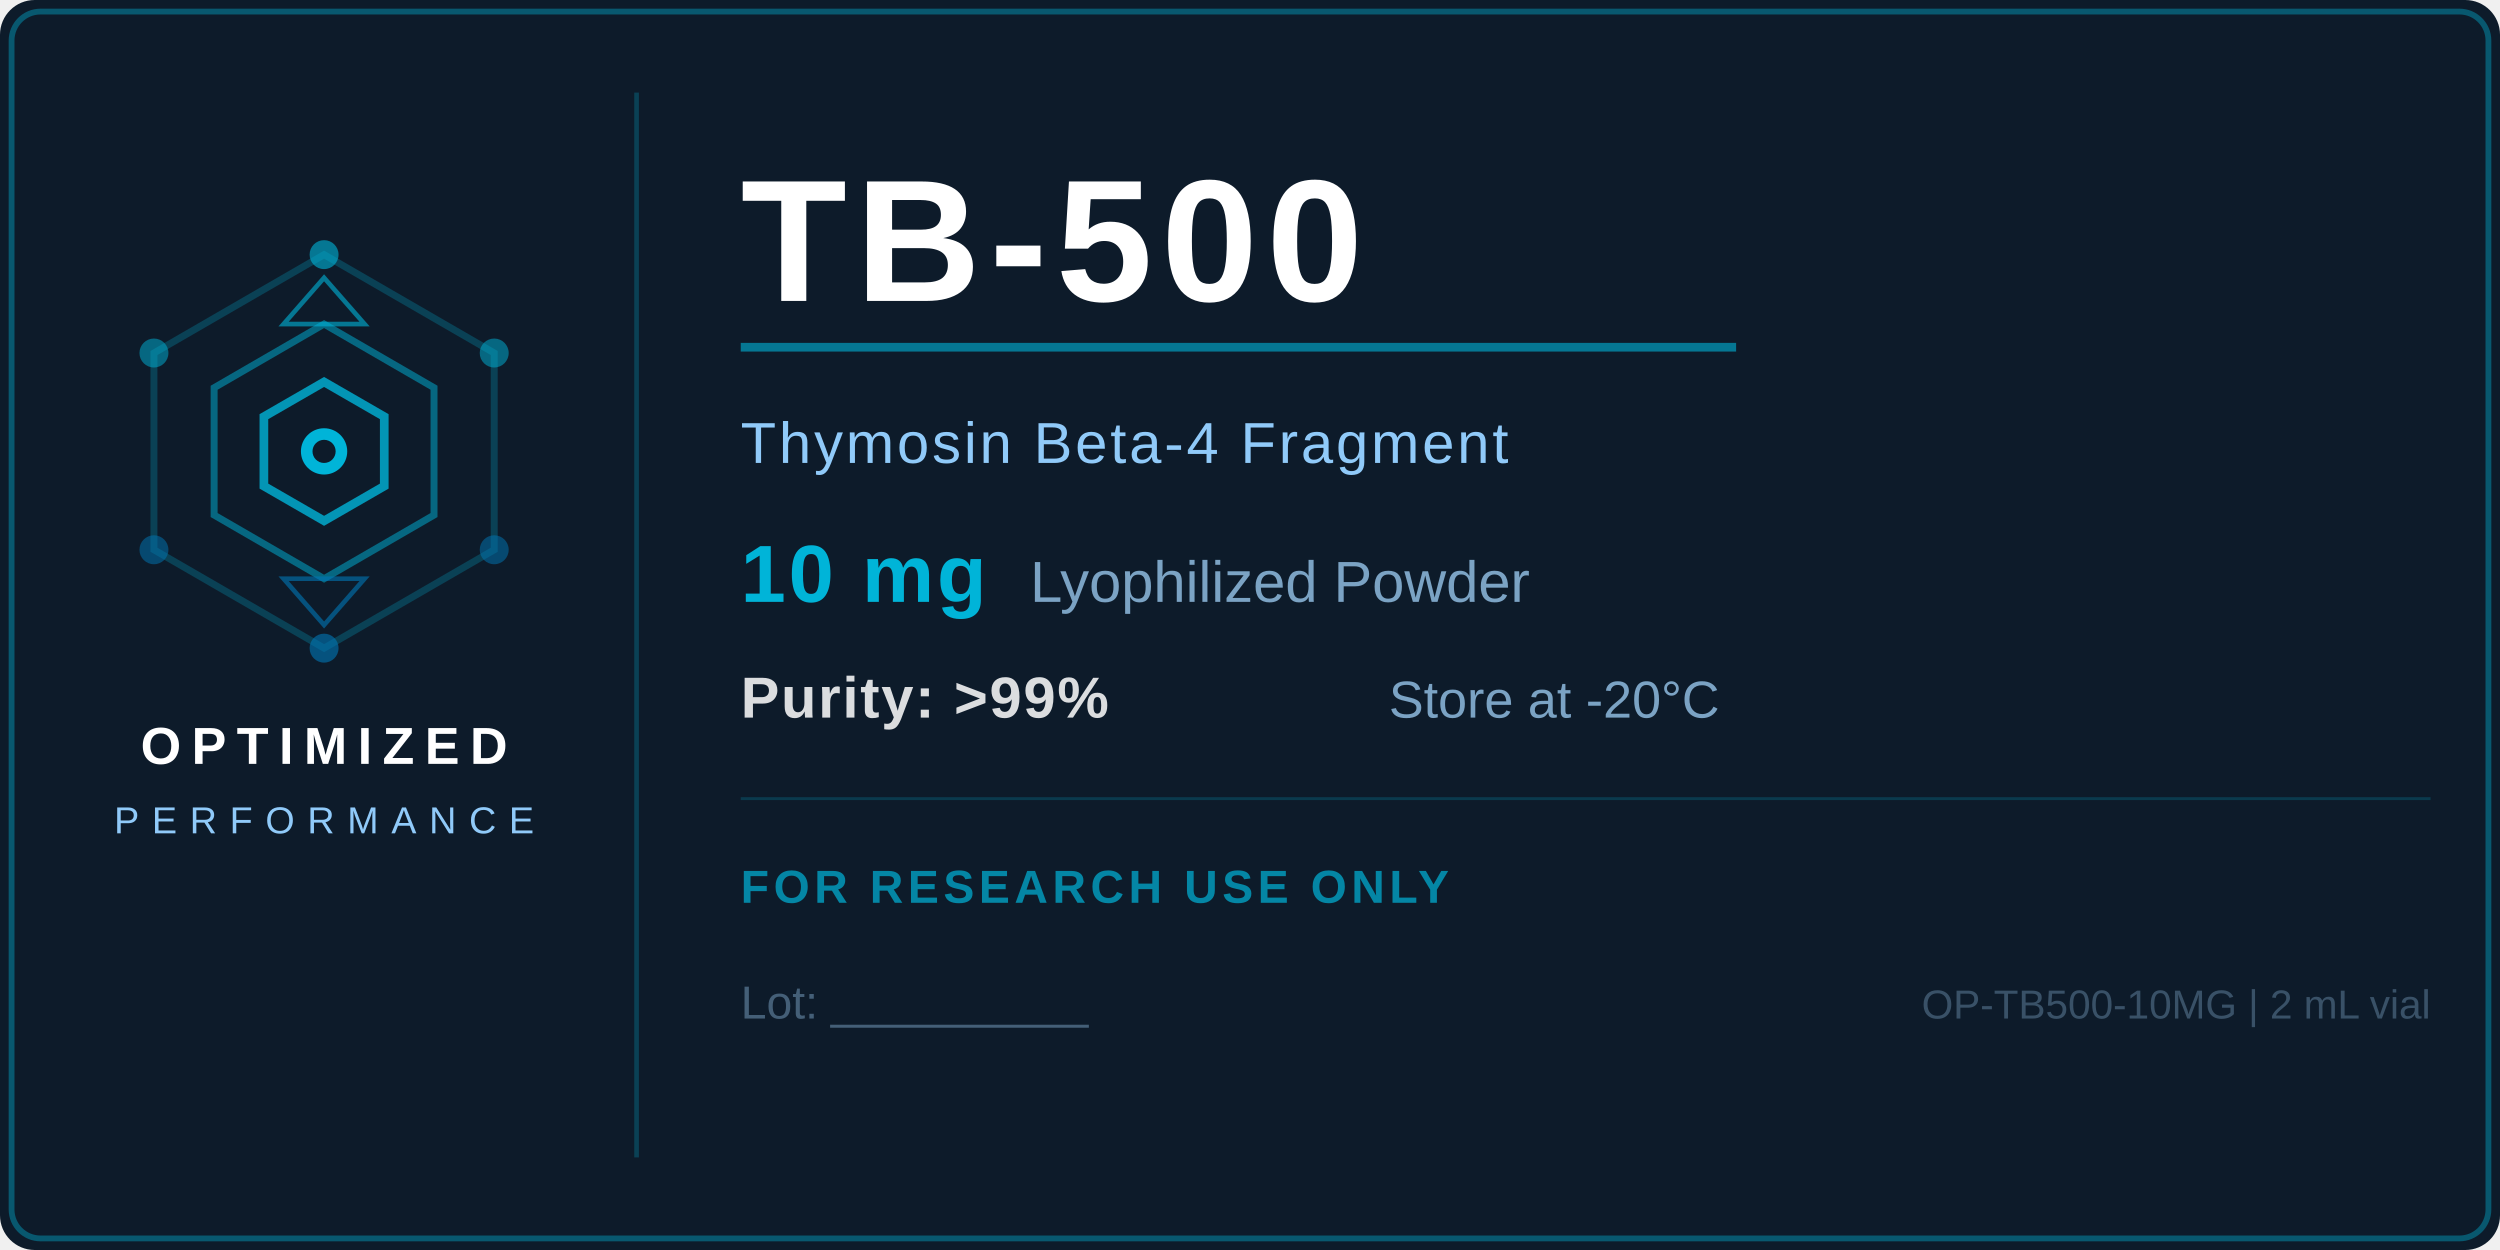
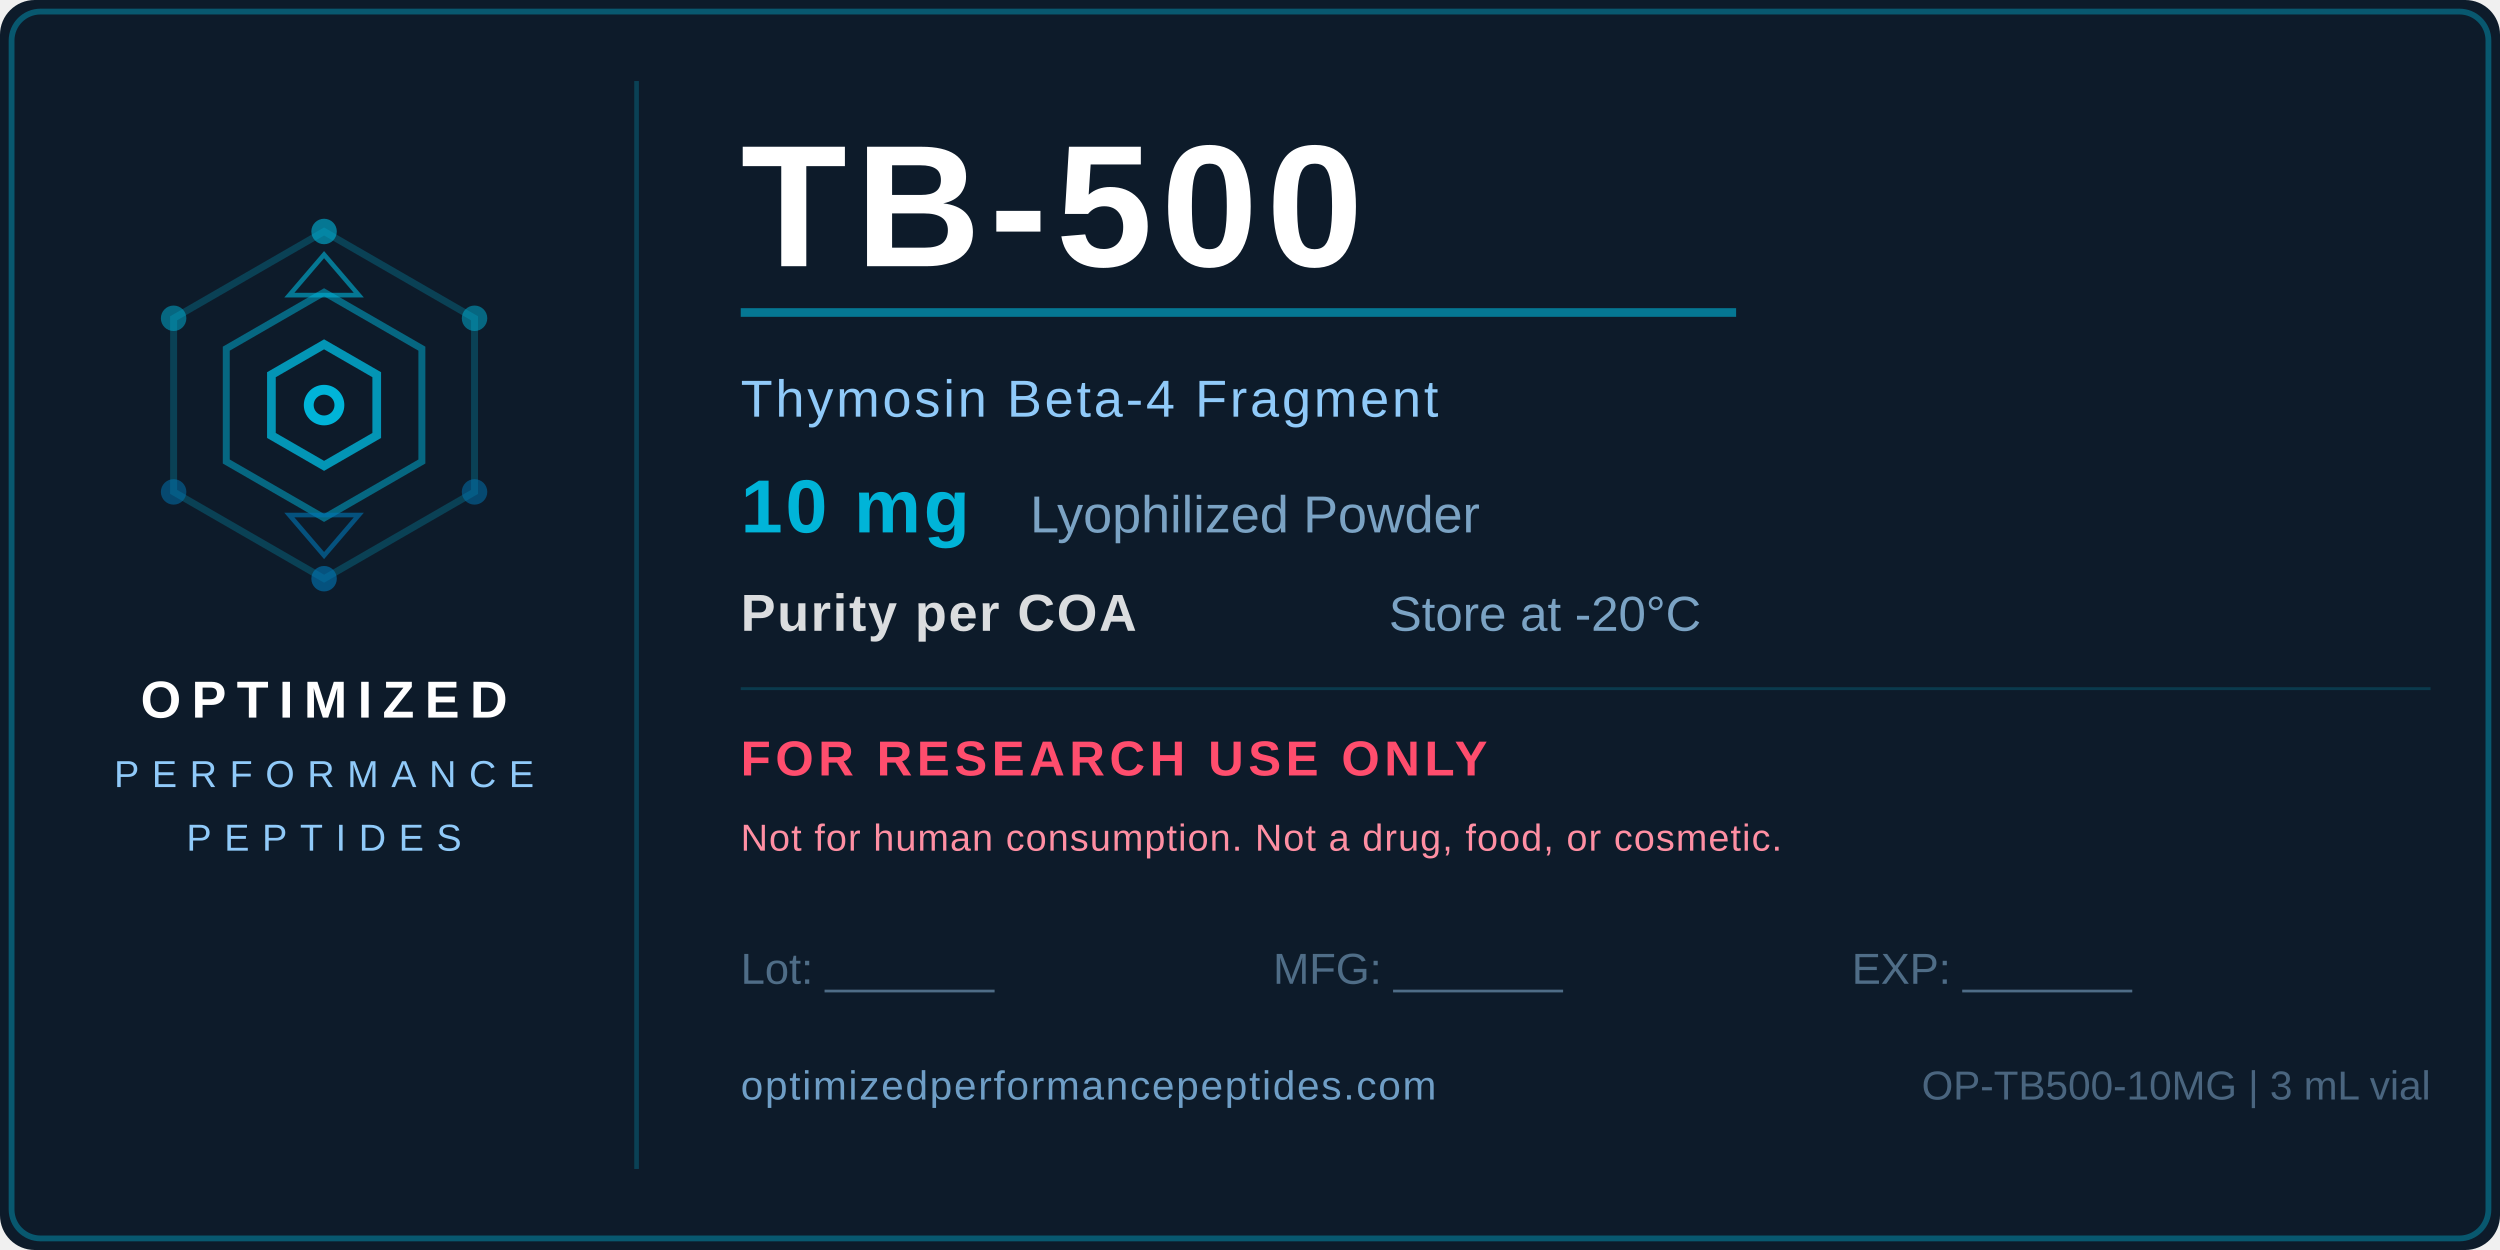
<svg xmlns="http://www.w3.org/2000/svg" width="1.5in" height="0.75in" viewBox="0 0 432 216">
  <rect x="0" y="0" width="432" height="216" rx="6" fill="#0D1B2A" />
  <rect x="2" y="2" width="428" height="212" rx="5" fill="none" stroke="#00B4D8" stroke-width="1" opacity="0.4" />
-   <line x1="110" y1="16" x2="110" y2="200" stroke="#00B4D8" stroke-width="0.8" opacity="0.25" />
-   <g transform="translate(56, 78)">
-     <polygon points="0,-34 29.4,-17 29.4,17 0,34 -29.4,17 -29.4,-17" fill="none" stroke="#00B4D8" stroke-width="1.2" opacity="0.25" />
-     <polygon points="0,-22 19,-11 19,11 0,22 -19,11 -19,-11" fill="none" stroke="#00B4D8" stroke-width="1.2" opacity="0.5" />
-     <polygon points="0,-12 10.4,-6 10.4,6 0,12 -10.4,6 -10.4,-6" fill="none" stroke="#00B4D8" stroke-width="1.5" opacity="0.8" />
-     <circle cx="0" cy="-34" r="2.5" fill="#00B4D8" opacity="0.6" />
-     <circle cx="29.4" cy="-17" r="2.5" fill="#00B4D8" opacity="0.5" />
-     <circle cx="29.4" cy="17" r="2.5" fill="#0077B6" opacity="0.5" />
-     <circle cx="0" cy="34" r="2.5" fill="#0077B6" opacity="0.6" />
-     <circle cx="-29.4" cy="17" r="2.5" fill="#0077B6" opacity="0.5" />
-     <circle cx="-29.4" cy="-17" r="2.5" fill="#00B4D8" opacity="0.5" />
-     <circle cx="0" cy="0" r="4" fill="#00B4D8" />
-     <circle cx="0" cy="0" r="2" fill="#0D1B2A" />
-     <polygon points="0,-30 7,-22 -7,-22" fill="none" stroke="#00B4D8" stroke-width="0.8" opacity="0.6" />
-     <polygon points="0,30 7,22 -7,22" fill="none" stroke="#0077B6" stroke-width="0.8" opacity="0.6" />
+   <line x1="110" y1="14" x2="110" y2="202" stroke="#00B4D8" stroke-width="0.8" opacity="0.25" />
+   <g transform="translate(56, 70)">
+     <polygon points="0,-30 26,-15 26,15 0,30 -26,15 -26,-15" fill="none" stroke="#00B4D8" stroke-width="1.2" opacity="0.25" />
+     <polygon points="0,-19.5 16.9,-9.75 16.9,9.75 0,19.5 -16.9,9.75 -16.9,-9.75" fill="none" stroke="#00B4D8" stroke-width="1.2" opacity="0.5" />
+     <polygon points="0,-10.5 9.1,-5.25 9.1,5.25 0,10.5 -9.1,5.25 -9.1,-5.25" fill="none" stroke="#00B4D8" stroke-width="1.5" opacity="0.8" />
+     <circle cx="0" cy="-30" r="2.2" fill="#00B4D8" opacity="0.6" />
+     <circle cx="26" cy="-15" r="2.2" fill="#00B4D8" opacity="0.5" />
+     <circle cx="26" cy="15" r="2.2" fill="#0077B6" opacity="0.5" />
+     <circle cx="0" cy="30" r="2.2" fill="#0077B6" opacity="0.6" />
+     <circle cx="-26" cy="15" r="2.2" fill="#0077B6" opacity="0.5" />
+     <circle cx="-26" cy="-15" r="2.2" fill="#00B4D8" opacity="0.5" />
+     <circle cx="0" cy="0" r="3.5" fill="#00B4D8" />
+     <circle cx="0" cy="0" r="1.8" fill="#0D1B2A" />
+     <polygon points="0,-26 6,-19 -6,-19" fill="none" stroke="#00B4D8" stroke-width="0.8" opacity="0.6" />
+     <polygon points="0,26 6,19 -6,19" fill="none" stroke="#0077B6" stroke-width="0.8" opacity="0.6" />
  </g>
-   <text x="56" y="132" text-anchor="middle" font-family="'Helvetica Neue', Arial, sans-serif" font-size="9" font-weight="700" fill="#FFFFFF" letter-spacing="1.8">OPTIMIZED</text>
-   <text x="56" y="144" text-anchor="middle" font-family="'Helvetica Neue', Arial, sans-serif" font-size="6.5" font-weight="400" fill="#90CAF9" letter-spacing="2.2">PERFORMANCE</text>
-   <text x="128" y="52" font-family="'Helvetica Neue', Arial, sans-serif" font-size="30" font-weight="800" fill="#FFFFFF" letter-spacing="1.5">TB-500</text>
-   <line x1="128" y1="60" x2="300" y2="60" stroke="#00B4D8" stroke-width="1.5" opacity="0.6" />
-   <text x="128" y="80" font-family="'Helvetica Neue', Arial, sans-serif" font-size="10" font-weight="400" fill="#90CAF9" letter-spacing="0.5">Thymosin Beta-4 Fragment</text>
-   <text x="128" y="104" font-family="'Helvetica Neue', Arial, sans-serif" font-size="14" font-weight="700" fill="#00B4D8" letter-spacing="0.5">10 mg</text>
-   <text x="178" y="104" font-family="'Helvetica Neue', Arial, sans-serif" font-size="10" font-weight="400" fill="#7BA3C4">Lyophilized Powder</text>
-   <text x="128" y="124" font-family="'Helvetica Neue', Arial, sans-serif" font-size="10" font-weight="600" fill="#FFFFFF" opacity="0.85" letter-spacing="0.3">Purity: &gt;99%</text>
-   <text x="240" y="124" font-family="'Helvetica Neue', Arial, sans-serif" font-size="9" font-weight="400" fill="#7BA3C4">Store at -20°C</text>
-   <line x1="128" y1="138" x2="420" y2="138" stroke="#00B4D8" stroke-width="0.5" opacity="0.2" />
-   <text x="128" y="156" font-family="'Helvetica Neue', Arial, sans-serif" font-size="8" font-weight="600" fill="#00B4D8" opacity="0.7" letter-spacing="0.8">FOR RESEARCH USE ONLY</text>
-   <text x="128" y="176" font-family="'Helvetica Neue', Arial, sans-serif" font-size="8" font-weight="400" fill="#7BA3C4" opacity="0.5">Lot: __________</text>
-   <text x="420" y="176" text-anchor="end" font-family="'Helvetica Neue', Arial, sans-serif" font-size="7" font-weight="400" fill="#7BA3C4" opacity="0.4">OP-TB500-10MG | 2 mL vial</text>
+   <text x="56" y="124" text-anchor="middle" font-family="'Helvetica Neue', Arial, sans-serif" font-size="9" font-weight="700" fill="#FFFFFF" letter-spacing="1.8">OPTIMIZED</text>
+   <text x="56" y="136" text-anchor="middle" font-family="'Helvetica Neue', Arial, sans-serif" font-size="6.5" font-weight="400" fill="#90CAF9" letter-spacing="2.2">PERFORMANCE</text>
+   <text x="56" y="147" text-anchor="middle" font-family="'Helvetica Neue', Arial, sans-serif" font-size="6.5" font-weight="400" fill="#90CAF9" letter-spacing="2.2">PEPTIDES</text>
+   <text x="128" y="46" font-family="'Helvetica Neue', Arial, sans-serif" font-size="30" font-weight="800" fill="#FFFFFF" letter-spacing="1.5">TB-500</text>
+   <line x1="128" y1="54" x2="300" y2="54" stroke="#00B4D8" stroke-width="1.5" opacity="0.6" />
+   <text x="128" y="72" font-family="'Helvetica Neue', Arial, sans-serif" font-size="9" font-weight="400" fill="#90CAF9" letter-spacing="0.5">Thymosin Beta-4 Fragment</text>
+   <text x="128" y="92" font-family="'Helvetica Neue', Arial, sans-serif" font-size="13" font-weight="700" fill="#00B4D8" letter-spacing="0.5">10 mg</text>
+   <text x="178" y="92" font-family="'Helvetica Neue', Arial, sans-serif" font-size="9" font-weight="400" fill="#7BA3C4">Lyophilized Powder</text>
+   <text x="128" y="109" font-family="'Helvetica Neue', Arial, sans-serif" font-size="9" font-weight="600" fill="#FFFFFF" opacity="0.85" letter-spacing="0.3">Purity per COA</text>
+   <text x="240" y="109" font-family="'Helvetica Neue', Arial, sans-serif" font-size="8.5" font-weight="400" fill="#7BA3C4">Store at -20°C</text>
+   <line x1="128" y1="119" x2="420" y2="119" stroke="#00B4D8" stroke-width="0.5" opacity="0.2" />
+   <text x="128" y="134" font-family="'Helvetica Neue', Arial, sans-serif" font-size="8.5" font-weight="700" fill="#FF4D6D" letter-spacing="0.8">FOR RESEARCH USE ONLY</text>
+   <text x="128" y="147" font-family="'Helvetica Neue', Arial, sans-serif" font-size="6.5" font-weight="500" fill="#FF8FA3" letter-spacing="0.2">Not for human consumption. Not a drug, food, or cosmetic.</text>
+   <text x="128" y="170" font-family="'Helvetica Neue', Arial, sans-serif" font-size="7.5" font-weight="400" fill="#7BA3C4" opacity="0.6">Lot: _______</text>
+   <text x="220" y="170" font-family="'Helvetica Neue', Arial, sans-serif" font-size="7.5" font-weight="400" fill="#7BA3C4" opacity="0.6">MFG: _______</text>
+   <text x="320" y="170" font-family="'Helvetica Neue', Arial, sans-serif" font-size="7.5" font-weight="400" fill="#7BA3C4" opacity="0.6">EXP: _______</text>
+   <text x="128" y="190" font-family="'Helvetica Neue', Arial, sans-serif" font-size="7" font-weight="500" fill="#90CAF9" opacity="0.75" letter-spacing="0.3">optimizedperformancepeptides.com</text>
+   <text x="420" y="190" text-anchor="end" font-family="'Helvetica Neue', Arial, sans-serif" font-size="7" font-weight="400" fill="#7BA3C4" opacity="0.55">OP-TB500-10MG | 3 mL vial</text>
</svg>
